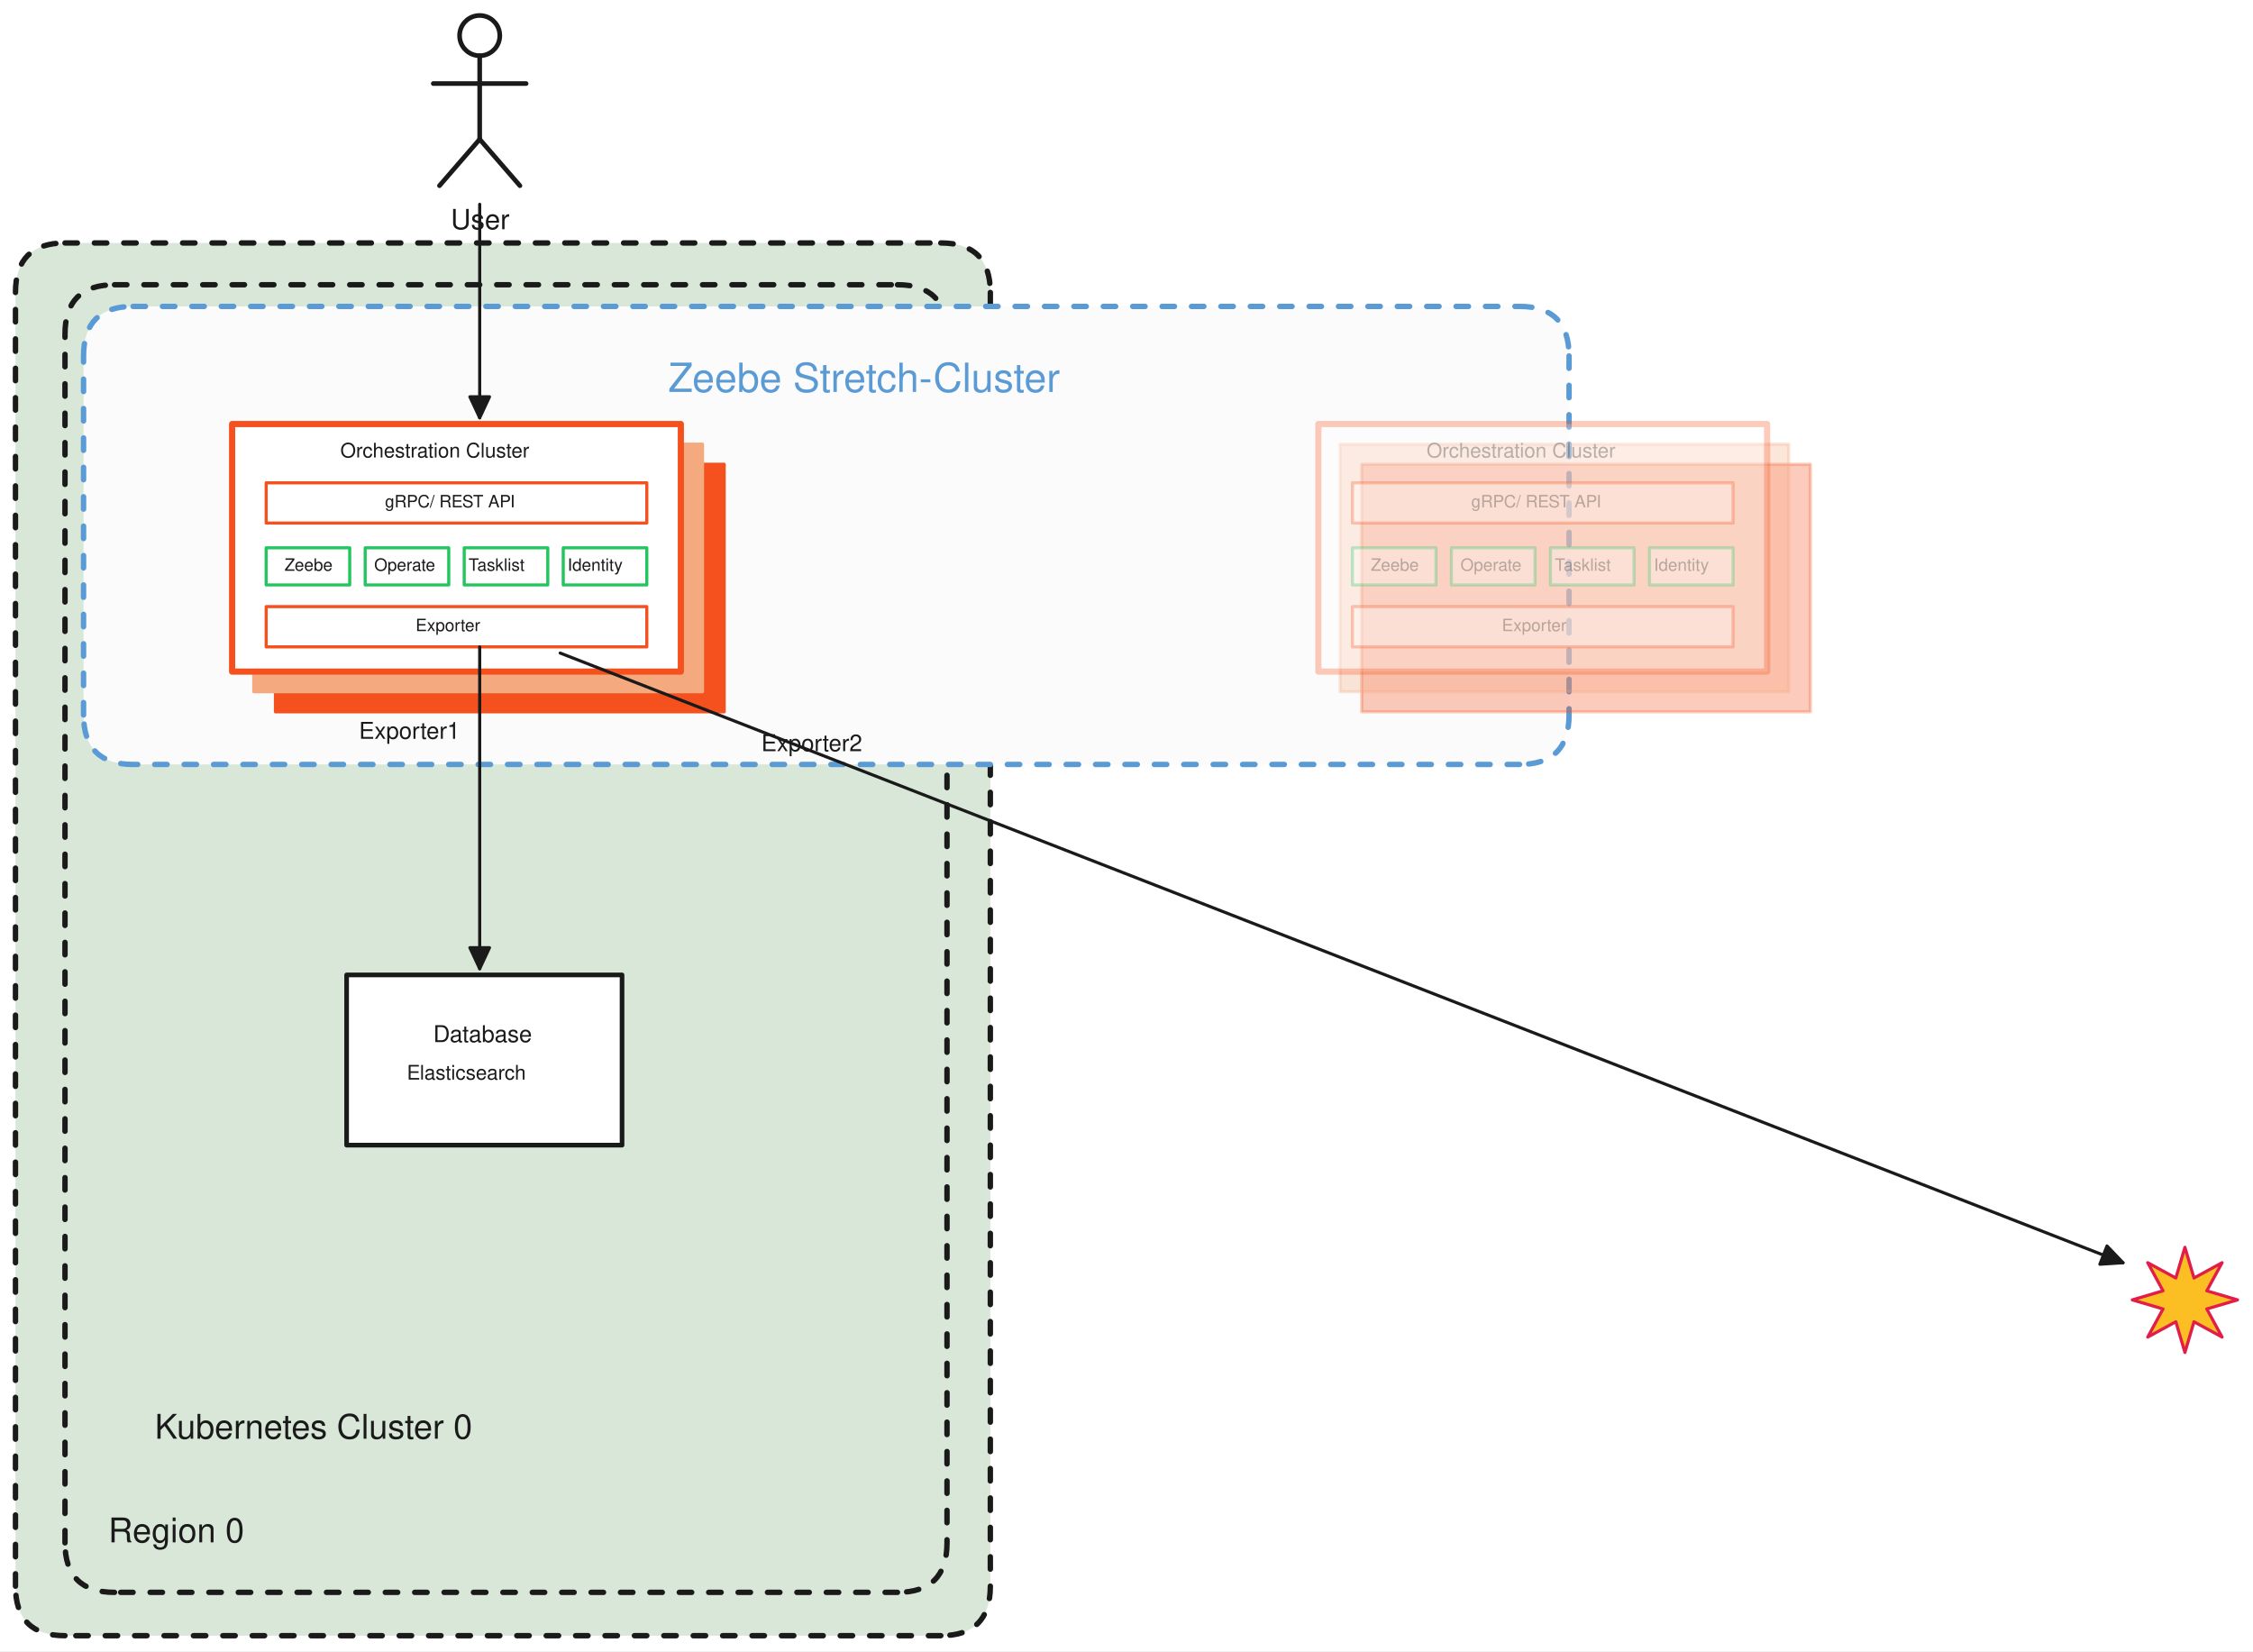
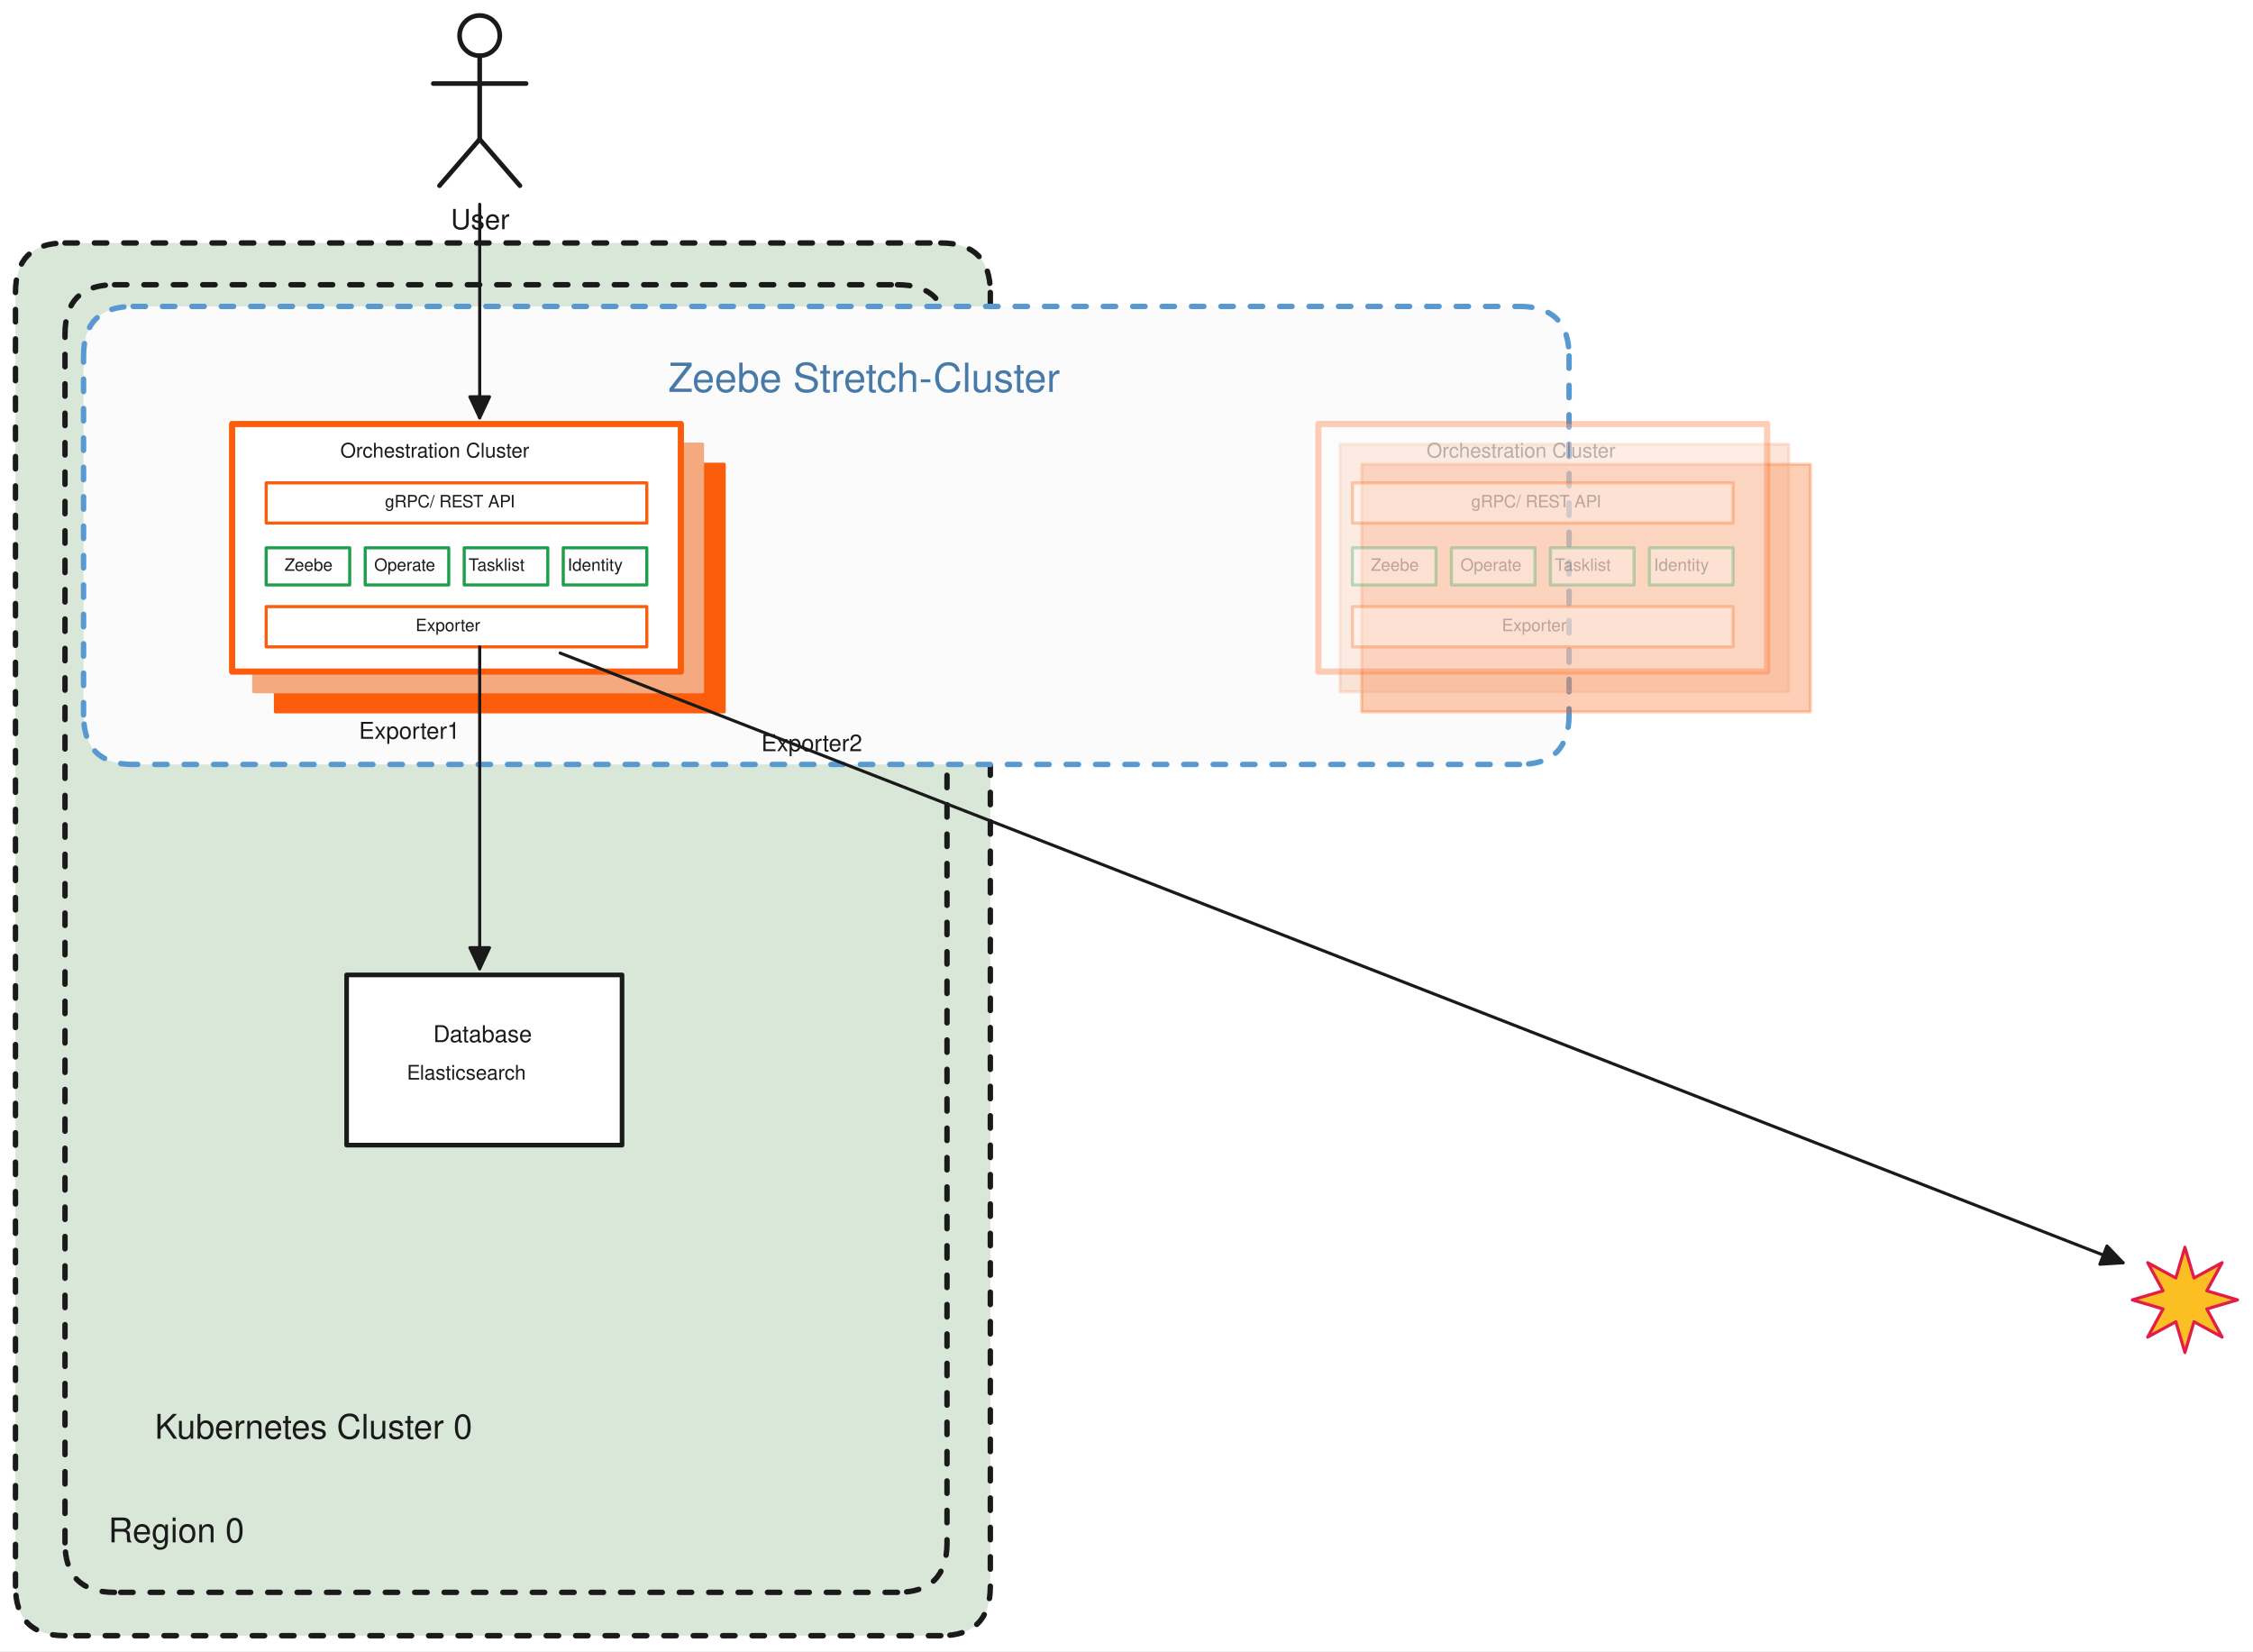
<svg xmlns="http://www.w3.org/2000/svg" version="1.1" viewBox="0 0 1456 1067" width="2912" height="2134">
  <defs>
    <style class="style-fonts">
      </style>
  </defs>
  <rect x="0" y="0" width="1456" height="1067" fill="#ffffff" />
  <g stroke-linecap="round" transform="translate(297 10) rotate(0 13 13)">
    <path d="M26 13 C26 13.75, 25.93 14.52, 25.8 15.26 C25.67 16, 25.47 16.74, 25.22 17.45 C24.96 18.15, 24.63 18.85, 24.26 19.5 C23.88 20.15, 23.44 20.78, 22.96 21.36 C22.47 21.93, 21.93 22.47, 21.36 22.96 C20.78 23.44, 20.15 23.88, 19.5 24.26 C18.85 24.63, 18.15 24.96, 17.45 25.22 C16.74 25.47, 16 25.67, 15.26 25.8 C14.52 25.93, 13.75 26, 13 26 C12.25 26, 11.48 25.93, 10.74 25.8 C10 25.67, 9.26 25.47, 8.55 25.22 C7.85 24.96, 7.15 24.63, 6.5 24.26 C5.85 23.88, 5.22 23.44, 4.64 22.96 C4.07 22.47, 3.53 21.93, 3.04 21.36 C2.56 20.78, 2.12 20.15, 1.74 19.5 C1.37 18.85, 1.04 18.15, 0.78 17.45 C0.53 16.74, 0.33 16, 0.2 15.26 C0.07 14.52, 0 13.75, 0 13 C0 12.25, 0.07 11.48, 0.2 10.74 C0.33 10, 0.53 9.26, 0.78 8.55 C1.04 7.85, 1.37 7.15, 1.74 6.5 C2.12 5.85, 2.56 5.22, 3.04 4.64 C3.53 4.07, 4.07 3.53, 4.64 3.04 C5.22 2.56, 5.85 2.12, 6.5 1.74 C7.15 1.37, 7.85 1.04, 8.55 0.78 C9.26 0.53, 10 0.33, 10.74 0.2 C11.48 0.07, 12.25 0, 13 0 C13.75 0, 14.52 0.07, 15.26 0.2 C16 0.33, 16.74 0.53, 17.45 0.78 C18.15 1.04, 18.85 1.37, 19.5 1.74 C20.15 2.12, 20.78 2.56, 21.36 3.04 C21.93 3.53, 22.47 4.07, 22.96 4.64 C23.44 5.22, 23.88 5.85, 24.26 6.5 C24.63 7.15, 24.96 7.85, 25.22 8.55 C25.47 9.26, 25.67 10, 25.8 10.74 C25.93 11.48, 25.97 12.62, 26 13 C26.03 13.38, 26.03 12.62, 26 13" stroke="#1a1a1a" stroke-width="3" fill="none" />
  </g>
  <g stroke-linecap="round">
    <g transform="translate(310 36) rotate(0 0 27)">
      <path d="M0 0 C0 11.04, 0 22.09, 0 54 M0 0 C0 16.08, 0 32.16, 0 54" stroke="#1a1a1a" stroke-width="3" fill="none" />
    </g>
  </g>
  <mask />
  <g stroke-linecap="round">
    <g transform="translate(280 54) rotate(0 30 0)">
      <path d="M0 0 C12.27 0, 24.55 0, 60 0 M0 0 C12.1 0, 24.21 0, 60 0" stroke="#1a1a1a" stroke-width="3" fill="none" />
    </g>
  </g>
  <mask />
  <g stroke-linecap="round">
    <g transform="translate(310 90) rotate(0 -13 15)">
      <path d="M0 0 C-5.32 6.14, -10.64 12.28, -26 30 M0 0 C-7.95 9.17, -15.9 18.34, -26 30" stroke="#1a1a1a" stroke-width="3" fill="none" />
    </g>
  </g>
  <mask />
  <g stroke-linecap="round">
    <g transform="translate(310 90) rotate(0 13 15)">
      <path d="M0 0 C5.32 6.14, 10.64 12.28, 26 30 M0 0 C5.45 6.29, 10.9 12.58, 26 30" stroke="#1a1a1a" stroke-width="3" fill="none" />
    </g>
  </g>
  <mask />
  <g transform="translate(291.3 132) rotate(0 18.7 10.625)">
    <text x="0" y="16.11" font-family="Helvetica, Segoe UI Emoji" font-size="18px" fill="#1a1a1a" text-anchor="start" style="white-space: pre;" direction="ltr" dominant-baseline="alphabetic">User</text>
  </g>
  <g stroke-linecap="round" transform="translate(10 157) rotate(0 315 450)">
    <path d="M32 0 C219.19 0, 406.38 0, 598 0 C619.33 0, 630 10.67, 630 32 C630 283.56, 630 535.12, 630 868 C630 889.33, 619.33 900, 598 900 C453.5 900, 308.99 900, 32 900 C10.67 900, 0 889.33, 0 868 C0 663.64, 0 459.28, 0 32 C0 10.67, 10.67 0, 32 0" stroke="none" stroke-width="0" fill="#d9e7d8" />
    <path d="M32 0 C147.85 0, 263.7 0, 598 0 M598 0 C619.33 0, 630 10.67, 630 32 M630 32 C630 239.89, 630 447.78, 630 868 M630 868 C630 889.33, 619.33 900, 598 900 M598 900 C463.63 900, 329.26 900, 32 900 M32 900 C10.67 900, 0 889.33, 0 868 M0 868 C0 643.64, 0 419.27, 0 32 M0 32 C0 10.67, 10.67 0, 32 0" stroke="#1a1a1a" stroke-width="3.5" fill="none" stroke-dasharray="8 11" />
  </g>
  <g stroke-linecap="round" transform="translate(42 184) rotate(0 285 422.5)">
    <path d="M32 0 C135.59 0, 239.17 0, 538 0 M538 0 C559.33 0, 570 10.67, 570 32 M570 32 C570 342.94, 570 653.89, 570 813 M570 813 C570 834.33, 559.33 845, 538 845 M538 845 C355.88 845, 173.76 845, 32 845 M32 845 C10.67 845, 0 834.33, 0 813 M0 813 C0 541.88, 0 270.76, 0 32 M0 32 C0 10.67, 10.67 0, 32 0" stroke="#1a1a1a" stroke-width="3.5" fill="none" stroke-dasharray="8 11" />
  </g>
  <g transform="translate(100 910) rotate(0 121 13.75)">
    <text x="0" y="19.69" font-family="Helvetica, Segoe UI Emoji" font-size="22px" fill="#1a1a1a" text-anchor="start" style="white-space: pre;" direction="ltr" dominant-baseline="alphabetic">Kubernetes Cluster 0</text>
  </g>
  <g transform="translate(70 977) rotate(0 48.4 13.75)">
    <text x="0" y="19.69" font-family="Helvetica, Segoe UI Emoji" font-size="22px" fill="#1a1a1a" text-anchor="start" style="white-space: pre;" direction="ltr" dominant-baseline="alphabetic">Region 0</text>
  </g>
  <g stroke-linecap="round" transform="translate(54 198) rotate(0 480 148)">
    <path d="M32 0 C363.12 0, 694.23 0, 928 0 C949.33 0, 960 10.67, 960 32 C960 84.54, 960 137.08, 960 264 C960 285.33, 949.33 296, 928 296 C671.77 296, 415.54 296, 32 296 C10.67 296, 0 285.33, 0 264 C0 210.66, 0 157.32, 0 32 C0 10.67, 10.67 0, 32 0" stroke="none" stroke-width="0" fill="#fbfbfb" />
-     <path d="M32 0 C215.51 0, 399.02 0, 928 0 M928 0 C949.33 0, 960 10.67, 960 32 M960 32 C960 89.19, 960 146.39, 960 264 M960 264 C960 285.33, 949.33 296, 928 296 M928 296 C634.59 296, 341.18 296, 32 296 M32 296 C10.67 296, 0 285.33, 0 264 M0 264 C0 175.04, 0 86.08, 0 32 M0 32 C0 10.67, 10.67 0, 32 0" stroke="#5a9bd5" stroke-width="3.5" fill="none" stroke-dasharray="8 11" />
+     <path d="M32 0 C215.51 0, 399.02 0, 928 0 M928 0 C949.33 0, 960 10.67, 960 32 M960 32 C960 89.19, 960 146.39, 960 264 M960 264 C960 285.33, 949.33 296, 928 296 M928 296 C634.59 296, 341.18 296, 32 296 M32 296 C10.67 296, 0 285.33, 0 264 M0 264 C0 175.04, 0 86.08, 0 32 M0 32 C0 10.67, 10.67 0, 32 0" stroke="#5999d2" stroke-width="3.5" fill="none" stroke-dasharray="8 11" />
  </g>
  <g transform="translate(431.85 230) rotate(0 150.15 16.25)">
-     <text x="0" y="23.271" font-family="Helvetica, Segoe UI Emoji" font-size="26px" fill="#5a9bd5" text-anchor="start" style="white-space: pre;" direction="ltr" dominant-baseline="alphabetic">Zeebe Stretch-Cluster</text>
+     <text x="0" y="23.271" font-family="Helvetica, Segoe UI Emoji" font-size="26px" fill="#477aa8" text-anchor="start" style="white-space: pre;" direction="ltr" dominant-baseline="alphabetic">Zeebe Stretch-Cluster</text>
  </g>
  <g stroke-linecap="round" transform="translate(178 300) rotate(0 145 80)">
-     <path d="M0 0 L290 0 L290 160 L0 160" stroke="none" stroke-width="0" fill="#f4511e" />
-     <path d="M0 0 C59.41 0, 118.83 0, 290 0 M0 0 C69.98 0, 139.95 0, 290 0 M290 0 C290 45.54, 290 91.09, 290 160 M290 0 C290 32.84, 290 65.68, 290 160 M290 160 C208.8 160, 127.61 160, 0 160 M290 160 C189.77 160, 89.54 160, 0 160 M0 160 C0 111.13, 0 62.26, 0 0 M0 160 C0 120.13, 0 80.25, 0 0" stroke="#f4511e" stroke-width="2" fill="none" />
+     <path d="M0 0 L290 0 L290 160 L0 160" stroke="none" stroke-width="0" fill="#fc5d0d" />
+     <path d="M0 0 C59.41 0, 118.83 0, 290 0 M0 0 C69.98 0, 139.95 0, 290 0 M290 0 C290 45.54, 290 91.09, 290 160 M290 0 C290 32.84, 290 65.68, 290 160 M290 160 C208.8 160, 127.61 160, 0 160 M290 160 C189.77 160, 89.54 160, 0 160 M0 160 C0 111.13, 0 62.26, 0 0 M0 160 C0 120.13, 0 80.25, 0 0" stroke="#fc5d0d" stroke-width="2" fill="none" />
  </g>
  <g stroke-linecap="round" transform="translate(164 287) rotate(0 145 80)">
    <path d="M0 0 L290 0 L290 160 L0 160" stroke="none" stroke-width="0" fill="#f5a97f" />
    <path d="M0 0 C59.42 0, 118.84 0, 290 0 M0 0 C100.12 0, 200.25 0, 290 0 M290 0 C290 52.89, 290 105.79, 290 160 M290 0 C290 37.15, 290 74.31, 290 160 M290 160 C228.93 160, 167.86 160, 0 160 M290 160 C222.73 160, 155.45 160, 0 160 M0 160 C0 113.56, 0 67.12, 0 0 M0 160 C0 110.42, 0 60.84, 0 0" stroke="#f5a97f" stroke-width="2" fill="none" />
  </g>
  <g stroke-linecap="round" transform="translate(150 274) rotate(0 145 80)">
    <path d="M0 0 L290 0 L290 160 L0 160" stroke="none" stroke-width="0" fill="#ffffff" />
-     <path d="M0 0 C59.43 0, 118.86 0, 290 0 M0 0 C72.27 0, 144.54 0, 290 0 M290 0 C290 60.24, 290 120.49, 290 160 M290 0 C290 41.47, 290 82.94, 290 160 M290 160 C191.06 160, 92.12 160, 0 160 M290 160 C197.68 160, 105.36 160, 0 160 M0 160 C0 115.99, 0 71.98, 0 0 M0 160 C0 100.72, 0 41.43, 0 0" stroke="#f4511e" stroke-width="4" fill="none" />
+     <path d="M0 0 C59.43 0, 118.86 0, 290 0 M0 0 C72.27 0, 144.54 0, 290 0 M290 0 C290 60.24, 290 120.49, 290 160 M290 0 C290 41.47, 290 82.94, 290 160 M290 160 C191.06 160, 92.12 160, 0 160 M290 160 C197.68 160, 105.36 160, 0 160 M0 160 C0 115.99, 0 71.98, 0 0 M0 160 C0 100.72, 0 41.43, 0 0" stroke="#fc5d0d" stroke-width="4" fill="none" />
  </g>
  <g transform="translate(219.925 284) rotate(0 75.075 8.125)">
    <text x="0" y="11.635" font-family="Helvetica, Segoe UI Emoji" font-size="13px" fill="#1a1a1a" text-anchor="start" style="white-space: pre;" direction="ltr" dominant-baseline="alphabetic">Orchestration Cluster</text>
  </g>
  <g stroke-linecap="round" transform="translate(172 312) rotate(0 123 13)">
    <path d="M0 0 L246 0 L246 26 L0 26" stroke="none" stroke-width="0" fill="#ffffff" />
-     <path d="M0 0 C50.43 0, 100.86 0, 246 0 M0 0 C63.25 0, 126.5 0, 246 0 M246 0 C246 6.98, 246 13.96, 246 26 M246 0 C246 8.14, 246 16.28, 246 26 M246 26 C196.22 26, 146.44 26, 0 26 M246 26 C174.4 26, 102.79 26, 0 26 M0 26 C0 19.64, 0 13.28, 0 0 M0 26 C0 18.41, 0 10.83, 0 0" stroke="#f4511e" stroke-width="2" fill="none" />
+     <path d="M0 0 C50.43 0, 100.86 0, 246 0 M0 0 C63.25 0, 126.5 0, 246 0 M246 0 C246 6.98, 246 13.96, 246 26 M246 0 C246 8.14, 246 16.28, 246 26 M246 26 C196.22 26, 146.44 26, 0 26 M246 26 C174.4 26, 102.79 26, 0 26 M0 26 C0 19.64, 0 13.28, 0 0 M0 26 C0 18.41, 0 10.83, 0 0" stroke="#fc5d0d" stroke-width="2" fill="none" />
  </g>
  <g transform="translate(248.8 318) rotate(0 46.2 7.5)">
    <text x="0" y="9.845" font-family="Helvetica, Segoe UI Emoji" font-size="11px" fill="#1a1a1a" text-anchor="start" style="white-space: pre;" direction="ltr" dominant-baseline="alphabetic">gRPC/ REST API</text>
  </g>
  <g stroke-linecap="round" transform="translate(172 354) rotate(0 27 12)">
    <path d="M0 0 L54 0 L54 24 L0 24" stroke="none" stroke-width="0" fill="#ffffff" />
-     <path d="M0 0 C11.07 0, 22.15 0, 54 0 M0 0 C14.31 0, 28.62 0, 54 0 M54 0 C54 8.65, 54 17.29, 54 24 M54 0 C54 8.81, 54 17.62, 54 24 M54 24 C39.77 24, 25.54 24, 0 24 M54 24 C39.75 24, 25.51 24, 0 24 M0 24 C0 18.86, 0 13.71, 0 0 M0 24 C0 18.89, 0 13.77, 0 0" stroke="#22c55e" stroke-width="2" fill="none" />
+     <path d="M0 0 C11.07 0, 22.15 0, 54 0 M0 0 C14.31 0, 28.62 0, 54 0 M54 0 C54 8.65, 54 17.29, 54 24 M54 0 C54 8.81, 54 17.62, 54 24 M54 24 C39.77 24, 25.54 24, 0 24 M54 24 C39.75 24, 25.51 24, 0 24 M0 24 C0 18.86, 0 13.71, 0 0 M0 24 C0 18.89, 0 13.77, 0 0" stroke="#1d9e4b" stroke-width="2" fill="none" />
  </g>
  <g transform="translate(183.875 359) rotate(0 15.125 6.875)">
    <text x="0" y="9.845" font-family="Helvetica, Segoe UI Emoji" font-size="11px" fill="#1a1a1a" text-anchor="start" style="white-space: pre;" direction="ltr" dominant-baseline="alphabetic">Zeebe</text>
  </g>
  <g stroke-linecap="round" transform="translate(236 354) rotate(0 27 12)">
    <path d="M0 0 L54 0 L54 24 L0 24" stroke="none" stroke-width="0" fill="#ffffff" />
-     <path d="M0 0 C11.08 0, 22.15 0, 54 0 M0 0 C14.74 0, 29.48 0, 54 0 M54 0 C54 6.05, 54 12.1, 54 24 M54 0 C54 5.3, 54 10.61, 54 24 M54 24 C36.47 24, 18.93 24, 0 24 M54 24 C41.23 24, 28.45 24, 0 24 M0 24 C0 14.78, 0 5.57, 0 0 M0 24 C0 15.97, 0 7.95, 0 0" stroke="#22c55e" stroke-width="2" fill="none" />
+     <path d="M0 0 C11.08 0, 22.15 0, 54 0 M0 0 C14.74 0, 29.48 0, 54 0 M54 0 C54 6.05, 54 12.1, 54 24 M54 0 C54 5.3, 54 10.61, 54 24 M54 24 C36.47 24, 18.93 24, 0 24 M54 24 C41.23 24, 28.45 24, 0 24 M0 24 C0 14.78, 0 5.57, 0 0 M0 24 C0 15.97, 0 7.95, 0 0" stroke="#1d9e4b" stroke-width="2" fill="none" />
  </g>
  <g transform="translate(241.825 359) rotate(0 21.175 6.875)">
    <text x="0" y="9.845" font-family="Helvetica, Segoe UI Emoji" font-size="11px" fill="#1a1a1a" text-anchor="start" style="white-space: pre;" direction="ltr" dominant-baseline="alphabetic">Operate</text>
  </g>
  <g stroke-linecap="round" transform="translate(300 354) rotate(0 27 12)">
    <path d="M0 0 L54 0 L54 24 L0 24" stroke="none" stroke-width="0" fill="#ffffff" />
-     <path d="M0 0 C11.08 0, 22.16 0, 54 0 M0 0 C15.17 0, 30.33 0, 54 0 M54 0 C54 8.26, 54 16.51, 54 24 M54 0 C54 6.6, 54 13.2, 54 24 M54 24 C33.16 24, 12.32 24, 0 24 M54 24 C42.7 24, 31.4 24, 0 24 M0 24 C0 15.51, 0 7.03, 0 0 M0 24 C0 17.86, 0 11.73, 0 0" stroke="#22c55e" stroke-width="2" fill="none" />
+     <path d="M0 0 C11.08 0, 22.16 0, 54 0 M0 0 C15.17 0, 30.33 0, 54 0 M54 0 C54 8.26, 54 16.51, 54 24 M54 0 C54 6.6, 54 13.2, 54 24 M54 24 C33.16 24, 12.32 24, 0 24 M54 24 C42.7 24, 31.4 24, 0 24 M0 24 C0 15.51, 0 7.03, 0 0 M0 24 C0 17.86, 0 11.73, 0 0" stroke="#1d9e4b" stroke-width="2" fill="none" />
  </g>
  <g transform="translate(302.8 359) rotate(0 24.2 6.875)">
    <text x="0" y="9.845" font-family="Helvetica, Segoe UI Emoji" font-size="11px" fill="#1a1a1a" text-anchor="start" style="white-space: pre;" direction="ltr" dominant-baseline="alphabetic">Tasklist</text>
  </g>
  <g stroke-linecap="round" transform="translate(364 354) rotate(0 27 12)">
    <path d="M0 0 L54 0 L54 24 L0 24" stroke="none" stroke-width="0" fill="#ffffff" />
-     <path d="M0 0 C11.08 0, 22.17 0, 54 0 M0 0 C15.59 0, 31.19 0, 54 0 M54 0 C54 5.66, 54 11.32, 54 24 M54 0 C54 7.89, 54 15.79, 54 24 M54 24 C40.66 24, 27.32 24, 0 24 M54 24 C33.37 24, 12.75 24, 0 24 M0 24 C0 16.24, 0 8.49, 0 0 M0 24 C0 14.95, 0 5.9, 0 0" stroke="#22c55e" stroke-width="2" fill="none" />
+     <path d="M0 0 C11.08 0, 22.17 0, 54 0 M0 0 C15.59 0, 31.19 0, 54 0 M54 0 C54 5.66, 54 11.32, 54 24 M54 0 C54 7.89, 54 15.79, 54 24 M54 24 C40.66 24, 27.32 24, 0 24 M54 24 C33.37 24, 12.75 24, 0 24 M0 24 C0 16.24, 0 8.49, 0 0 M0 24 C0 14.95, 0 5.9, 0 0" stroke="#1d9e4b" stroke-width="2" fill="none" />
  </g>
  <g transform="translate(366.8 359) rotate(0 24.2 6.875)">
    <text x="0" y="9.845" font-family="Helvetica, Segoe UI Emoji" font-size="11px" fill="#1a1a1a" text-anchor="start" style="white-space: pre;" direction="ltr" dominant-baseline="alphabetic">Identity</text>
  </g>
  <g stroke-linecap="round" transform="translate(172 392) rotate(0 123 13)">
    <path d="M0 0 L246 0 L246 26 L0 26" stroke="none" stroke-width="0" fill="#ffffff" />
-     <path d="M0 0 C50.51 0, 101.01 0, 246 0 M0 0 C72.99 0, 145.97 0, 246 0 M246 0 C246 8.52, 246 17.04, 246 26 M246 0 C246 9.95, 246 19.91, 246 26 M246 26 C170.17 26, 94.34 26, 0 26 M246 26 C158.74 26, 71.48 26, 0 26 M0 26 C0 18.39, 0 10.77, 0 0 M0 26 C0 18.24, 0 10.49, 0 0" stroke="#f4511e" stroke-width="2" fill="none" />
+     <path d="M0 0 C50.51 0, 101.01 0, 246 0 M0 0 C72.99 0, 145.97 0, 246 0 M246 0 C246 8.52, 246 17.04, 246 26 M246 0 C246 9.95, 246 19.91, 246 26 M246 26 C170.17 26, 94.34 26, 0 26 M246 26 C158.74 26, 71.48 26, 0 26 M0 26 C0 18.39, 0 10.77, 0 0 M0 26 C0 18.24, 0 10.49, 0 0" stroke="#fc5d0d" stroke-width="2" fill="none" />
  </g>
  <g transform="translate(268.6 398) rotate(0 26.4 7.5)">
    <text x="0" y="9.845" font-family="Helvetica, Segoe UI Emoji" font-size="11px" fill="#1a1a1a" text-anchor="start" style="white-space: pre;" direction="ltr" dominant-baseline="alphabetic">Exporter</text>
  </g>
  <g stroke-linecap="round" transform="translate(224 630) rotate(0 89 55)">
    <path d="M0 0 L178 0 L178 110 L0 110" stroke="none" stroke-width="0" fill="#ffffff" />
    <path d="M0 0 C36.56 0, 73.11 0, 178 0 M0 0 C54.22 0, 108.44 0, 178 0 M178 0 C178 24.16, 178 48.31, 178 110 M178 0 C178 26.05, 178 52.09, 178 110 M178 110 C112.24 110, 46.48 110, 0 110 M178 110 C119.71 110, 61.43 110, 0 110 M0 110 C0 81.13, 0 52.26, 0 0 M0 110 C0 85.84, 0 61.68, 0 0" stroke="#1a1a1a" stroke-width="3" fill="none" />
  </g>
  <g transform="translate(280 660) rotate(0 33 9.375)">
    <text x="0" y="13.425" font-family="Helvetica, Segoe UI Emoji" font-size="15px" fill="#1a1a1a" text-anchor="start" style="white-space: pre;" direction="ltr" dominant-baseline="alphabetic">Database</text>
  </g>
  <g transform="translate(262.95 686) rotate(0 50.05 8.75)">
    <text x="0" y="11.635" font-family="Helvetica, Segoe UI Emoji" font-size="13px" fill="#1a1a1a" text-anchor="start" style="white-space: pre;" direction="ltr" dominant-baseline="alphabetic">Elasticsearch</text>
  </g>
  <g stroke-opacity="0.3" fill-opacity="0.3" stroke-linecap="round" transform="translate(880 300) rotate(0 145 80)">
-     <path d="M0 0 L290 0 L290 160 L0 160" stroke="none" stroke-width="0" fill="#f4511e" />
-     <path d="M0 0 C59.59 0, 119.17 0, 290 0 M0 0 C62.78 0, 125.55 0, 290 0 M290 0 C290 57.18, 290 114.37, 290 160 M290 0 C290 50.83, 290 101.66, 290 160 M290 160 C185.25 160, 80.5 160, 0 160 M290 160 C177.9 160, 65.81 160, 0 160 M0 160 C0 125.29, 0 90.59, 0 0 M0 160 C0 127.75, 0 95.5, 0 0" stroke="#f4511e" stroke-width="2" fill="none" />
+     <path d="M0 0 L290 0 L290 160 L0 160" stroke="none" stroke-width="0" fill="#fc5d0d" />
+     <path d="M0 0 C59.59 0, 119.17 0, 290 0 M0 0 C62.78 0, 125.55 0, 290 0 M290 0 C290 57.18, 290 114.37, 290 160 M290 0 C290 50.83, 290 101.66, 290 160 M290 160 C185.25 160, 80.5 160, 0 160 M290 160 C177.9 160, 65.81 160, 0 160 M0 160 C0 125.29, 0 90.59, 0 0 M0 160 C0 127.75, 0 95.5, 0 0" stroke="#fc5d0d" stroke-width="2" fill="none" />
  </g>
  <g stroke-opacity="0.3" fill-opacity="0.3" stroke-linecap="round" transform="translate(866 287) rotate(0 145 80)">
    <path d="M0 0 L290 0 L290 160 L0 160" stroke="none" stroke-width="0" fill="#f5a97f" />
    <path d="M0 0 C59.6 0, 119.19 0, 290 0 M0 0 C92.92 0, 185.85 0, 290 0 M290 0 C290 32.53, 290 65.07, 290 160 M290 0 C290 55.15, 290 110.29, 290 160 M290 160 C205.38 160, 120.76 160, 0 160 M290 160 C210.86 160, 131.71 160, 0 160 M0 160 C0 127.72, 0 95.45, 0 0 M0 160 C0 118.05, 0 76.09, 0 0" stroke="#f5a97f" stroke-width="2" fill="none" />
  </g>
  <g stroke-opacity="0.3" fill-opacity="0.3" stroke-linecap="round" transform="translate(852 274) rotate(0 145 80)">
    <path d="M0 0 L290 0 L290 160 L0 160" stroke="none" stroke-width="0" fill="#ffffff" />
-     <path d="M0 0 C59.6 0, 119.21 0, 290 0 M0 0 C65.07 0, 130.14 0, 290 0 M290 0 C290 39.88, 290 79.77, 290 160 M290 0 C290 59.46, 290 118.92, 290 160 M290 160 C225.51 160, 161.01 160, 0 160 M290 160 C185.81 160, 81.62 160, 0 160 M0 160 C0 98.15, 0 36.31, 0 0 M0 160 C0 108.34, 0 56.68, 0 0" stroke="#f4511e" stroke-width="4" fill="none" />
+     <path d="M0 0 C59.6 0, 119.21 0, 290 0 M0 0 C65.07 0, 130.14 0, 290 0 M290 0 C290 39.88, 290 79.77, 290 160 M290 0 C290 59.46, 290 118.92, 290 160 M290 160 C225.51 160, 161.01 160, 0 160 M290 160 C185.81 160, 81.62 160, 0 160 M0 160 C0 98.15, 0 36.31, 0 0 M0 160 C0 108.34, 0 56.68, 0 0" stroke="#fc5d0d" stroke-width="4" fill="none" />
  </g>
  <g stroke-opacity="0.3" fill-opacity="0.3" transform="translate(921.925 284) rotate(0 75.075 8.125)">
    <text x="0" y="11.635" font-family="Helvetica, Segoe UI Emoji" font-size="13px" fill="#1a1a1a" text-anchor="start" style="white-space: pre;" direction="ltr" dominant-baseline="alphabetic">Orchestration Cluster</text>
  </g>
  <g stroke-opacity="0.3" fill-opacity="0.3" stroke-linecap="round" transform="translate(874 312) rotate(0 123 13)">
    <path d="M0 0 L246 0 L246 26 L0 26" stroke="none" stroke-width="0" fill="#ffffff" />
-     <path d="M0 0 C50.58 0, 101.15 0, 246 0 M0 0 C57.15 0, 114.29 0, 246 0 M246 0 C246 8.87, 246 17.74, 246 26 M246 0 C246 5.86, 246 11.73, 246 26 M246 26 C176.24 26, 106.48 26, 0 26 M246 26 C164.33 26, 82.66 26, 0 26 M0 26 C0 16.74, 0 7.48, 0 0 M0 26 C0 19.65, 0 13.3, 0 0" stroke="#f4511e" stroke-width="2" fill="none" />
+     <path d="M0 0 C50.58 0, 101.15 0, 246 0 M0 0 C57.15 0, 114.29 0, 246 0 M246 0 C246 8.87, 246 17.74, 246 26 M246 0 C246 5.86, 246 11.73, 246 26 M246 26 C176.24 26, 106.48 26, 0 26 M246 26 C164.33 26, 82.66 26, 0 26 M0 26 C0 16.74, 0 7.48, 0 0 M0 26 C0 19.65, 0 13.3, 0 0" stroke="#fc5d0d" stroke-width="2" fill="none" />
  </g>
  <g stroke-opacity="0.3" fill-opacity="0.3" transform="translate(950.8 318) rotate(0 46.2 7.5)">
    <text x="0" y="9.845" font-family="Helvetica, Segoe UI Emoji" font-size="11px" fill="#1a1a1a" text-anchor="start" style="white-space: pre;" direction="ltr" dominant-baseline="alphabetic">gRPC/ REST API</text>
  </g>
  <g stroke-opacity="0.3" fill-opacity="0.3" stroke-linecap="round" transform="translate(874 354) rotate(0 27 12)">
    <path d="M0 0 L54 0 L54 24 L0 24" stroke="none" stroke-width="0" fill="#ffffff" />
-     <path d="M0 0 C11.11 0, 22.21 0, 54 0 M0 0 C12.97 0, 25.94 0, 54 0 M54 0 C54 5.59, 54 11.18, 54 24 M54 0 C54 6.71, 54 13.42, 54 24 M54 24 C35.38 24, 16.77 24, 0 24 M54 24 C37.54 24, 21.09 24, 0 24 M0 24 C0 16.18, 0 8.36, 0 0 M0 24 C0 15.23, 0 6.46, 0 0" stroke="#22c55e" stroke-width="2" fill="none" />
+     <path d="M0 0 C11.11 0, 22.21 0, 54 0 M0 0 C12.97 0, 25.94 0, 54 0 M54 0 C54 5.59, 54 11.18, 54 24 M54 0 C54 6.71, 54 13.42, 54 24 M54 24 C35.38 24, 16.77 24, 0 24 M54 24 C37.54 24, 21.09 24, 0 24 M0 24 C0 16.18, 0 8.36, 0 0 M0 24 C0 15.23, 0 6.46, 0 0" stroke="#1d9e4b" stroke-width="2" fill="none" />
  </g>
  <g stroke-opacity="0.3" fill-opacity="0.3" transform="translate(885.875 359) rotate(0 15.125 6.875)">
    <text x="0" y="9.845" font-family="Helvetica, Segoe UI Emoji" font-size="11px" fill="#1a1a1a" text-anchor="start" style="white-space: pre;" direction="ltr" dominant-baseline="alphabetic">Zeebe</text>
  </g>
  <g stroke-opacity="0.3" fill-opacity="0.3" stroke-linecap="round" transform="translate(938 354) rotate(0 27 12)">
    <path d="M0 0 L54 0 L54 24 L0 24" stroke="none" stroke-width="0" fill="#ffffff" />
-     <path d="M0 0 C11.11 0, 22.22 0, 54 0 M0 0 C13.4 0, 26.8 0, 54 0 M54 0 C54 7.8, 54 15.59, 54 24 M54 0 C54 8, 54 16.01, 54 24 M54 24 C42.88 24, 31.76 24, 0 24 M54 24 C39.02 24, 24.03 24, 0 24 M0 24 C0 16.91, 0 9.82, 0 0 M0 24 C0 17.12, 0 10.24, 0 0" stroke="#22c55e" stroke-width="2" fill="none" />
+     <path d="M0 0 C11.11 0, 22.22 0, 54 0 M0 0 C13.4 0, 26.8 0, 54 0 M54 0 C54 7.8, 54 15.59, 54 24 M54 0 C54 8, 54 16.01, 54 24 M54 24 C42.88 24, 31.76 24, 0 24 M54 24 C39.02 24, 24.03 24, 0 24 M0 24 C0 16.91, 0 9.82, 0 0 M0 24 C0 17.12, 0 10.24, 0 0" stroke="#1d9e4b" stroke-width="2" fill="none" />
  </g>
  <g stroke-opacity="0.3" fill-opacity="0.3" transform="translate(943.825 359) rotate(0 21.175 6.875)">
    <text x="0" y="9.845" font-family="Helvetica, Segoe UI Emoji" font-size="11px" fill="#1a1a1a" text-anchor="start" style="white-space: pre;" direction="ltr" dominant-baseline="alphabetic">Operate</text>
  </g>
  <g stroke-opacity="0.3" fill-opacity="0.3" stroke-linecap="round" transform="translate(1002 354) rotate(0 27 12)">
    <path d="M0 0 L54 0 L54 24 L0 24" stroke="none" stroke-width="0" fill="#ffffff" />
-     <path d="M0 0 C11.11 0, 22.22 0, 54 0 M0 0 C13.83 0, 27.65 0, 54 0 M54 0 C54 5.2, 54 10.4, 54 24 M54 0 C54 9.3, 54 18.6, 54 24 M54 24 C39.58 24, 25.15 24, 0 24 M54 24 C40.49 24, 26.98 24, 0 24 M0 24 C0 17.64, 0 11.28, 0 0 M0 24 C0 19.01, 0 14.01, 0 0" stroke="#22c55e" stroke-width="2" fill="none" />
+     <path d="M0 0 C11.11 0, 22.22 0, 54 0 M0 0 C13.83 0, 27.65 0, 54 0 M54 0 C54 5.2, 54 10.4, 54 24 M54 0 C54 9.3, 54 18.6, 54 24 M54 24 C39.58 24, 25.15 24, 0 24 M54 24 C40.49 24, 26.98 24, 0 24 M0 24 C0 17.64, 0 11.28, 0 0 M0 24 C0 19.01, 0 14.01, 0 0" stroke="#1d9e4b" stroke-width="2" fill="none" />
  </g>
  <g stroke-opacity="0.3" fill-opacity="0.3" transform="translate(1004.8 359) rotate(0 24.2 6.875)">
    <text x="0" y="9.845" font-family="Helvetica, Segoe UI Emoji" font-size="11px" fill="#1a1a1a" text-anchor="start" style="white-space: pre;" direction="ltr" dominant-baseline="alphabetic">Tasklist</text>
  </g>
  <g stroke-opacity="0.3" fill-opacity="0.3" stroke-linecap="round" transform="translate(1066 354) rotate(0 27 12)">
    <path d="M0 0 L54 0 L54 24 L0 24" stroke="none" stroke-width="0" fill="#ffffff" />
-     <path d="M0 0 C11.12 0, 22.23 0, 54 0 M0 0 C14.25 0, 28.51 0, 54 0 M54 0 C54 7.41, 54 14.81, 54 24 M54 0 C54 5.79, 54 11.58, 54 24 M54 24 C36.27 24, 18.54 24, 0 24 M54 24 C41.96 24, 29.92 24, 0 24 M0 24 C0 18.37, 0 12.74, 0 0 M0 24 C0 16.1, 0 8.19, 0 0" stroke="#22c55e" stroke-width="2" fill="none" />
+     <path d="M0 0 C11.12 0, 22.23 0, 54 0 M0 0 C14.25 0, 28.51 0, 54 0 M54 0 C54 7.41, 54 14.81, 54 24 M54 0 C54 5.79, 54 11.58, 54 24 M54 24 C36.27 24, 18.54 24, 0 24 M54 24 C41.96 24, 29.92 24, 0 24 M0 24 C0 18.37, 0 12.74, 0 0 M0 24 C0 16.1, 0 8.19, 0 0" stroke="#1d9e4b" stroke-width="2" fill="none" />
  </g>
  <g stroke-opacity="0.3" fill-opacity="0.3" transform="translate(1068.8 359) rotate(0 24.2 6.875)">
    <text x="0" y="9.845" font-family="Helvetica, Segoe UI Emoji" font-size="11px" fill="#1a1a1a" text-anchor="start" style="white-space: pre;" direction="ltr" dominant-baseline="alphabetic">Identity</text>
  </g>
  <g stroke-opacity="0.3" fill-opacity="0.3" stroke-linecap="round" transform="translate(874 392) rotate(0 123 13)">
    <path d="M0 0 L246 0 L246 26 L0 26" stroke="none" stroke-width="0" fill="#ffffff" />
-     <path d="M0 0 C50.65 0, 101.31 0, 246 0 M0 0 C66.88 0, 133.76 0, 246 0 M246 0 C246 5.21, 246 10.42, 246 26 M246 0 C246 7.68, 246 15.35, 246 26 M246 26 C150.19 26, 54.38 26, 0 26 M246 26 C148.67 26, 51.34 26, 0 26 M0 26 C0 20.69, 0 15.38, 0 0 M0 26 C0 19.48, 0 12.97, 0 0" stroke="#f4511e" stroke-width="2" fill="none" />
+     <path d="M0 0 C50.65 0, 101.31 0, 246 0 M0 0 C66.88 0, 133.76 0, 246 0 M246 0 C246 5.21, 246 10.42, 246 26 M246 0 C246 7.68, 246 15.35, 246 26 M246 26 C150.19 26, 54.38 26, 0 26 M246 26 C148.67 26, 51.34 26, 0 26 M0 26 C0 20.69, 0 15.38, 0 0 M0 26 C0 19.48, 0 12.97, 0 0" stroke="#fc5d0d" stroke-width="2" fill="none" />
  </g>
  <g stroke-opacity="0.3" fill-opacity="0.3" transform="translate(970.6 398) rotate(0 26.4 7.5)">
    <text x="0" y="9.845" font-family="Helvetica, Segoe UI Emoji" font-size="11px" fill="#1a1a1a" text-anchor="start" style="white-space: pre;" direction="ltr" dominant-baseline="alphabetic">Exporter</text>
  </g>
  <g stroke-linecap="round">
    <g transform="translate(310 132) rotate(0 0 69)">
      <path d="M0 0 C0 28.42, 0 56.85, 0 138 M0 0 C0 38.61, 0 77.22, 0 138" stroke="#1a1a1a" stroke-width="2" fill="none" />
    </g>
    <g transform="translate(310 132) rotate(0 0 69)">
      <path d="M0 138 L-6.34 124.41 L6.34 124.41 L0 138" stroke="none" stroke-width="0" fill="#1a1a1a" fill-rule="evenodd" />
      <path d="M0 138 C-1.31 135.2, -2.61 132.4, -6.34 124.41 M0 138 C-1.77 134.2, -3.55 130.39, -6.34 124.41 M-6.34 124.41 C-2.63 124.41, 1.07 124.41, 6.34 124.41 M-6.34 124.41 C-1.91 124.41, 2.52 124.41, 6.34 124.41 M6.34 124.41 C4.75 127.81, 3.16 131.22, 0 138 M6.34 124.41 C4 129.41, 1.67 134.42, 0 138 M0 138 C0 138, 0 138, 0 138 M0 138 C0 138, 0 138, 0 138" stroke="#1a1a1a" stroke-width="2" fill="none" />
    </g>
  </g>
  <mask />
  <g stroke-linecap="round">
    <g transform="translate(310 418) rotate(0 0 104)">
      <path d="M0 0 C0 42.85, 0 85.7, 0 208 M0 0 C0 79.82, 0 159.64, 0 208" stroke="#1a1a1a" stroke-width="2" fill="none" />
    </g>
    <g transform="translate(310 418) rotate(0 0 104)">
      <path d="M0 208 L-6.34 194.41 L6.34 194.41 L0 208" stroke="none" stroke-width="0" fill="#1a1a1a" fill-rule="evenodd" />
      <path d="M0 208 C-1.31 205.2, -2.61 202.4, -6.34 194.41 M0 208 C-2.43 202.78, -4.87 197.57, -6.34 194.41 M-6.34 194.41 C-2.05 194.41, 2.24 194.41, 6.34 194.41 M-6.34 194.41 C-1.57 194.41, 3.2 194.41, 6.34 194.41 M6.34 194.41 C3.92 199.59, 1.51 204.77, 0 208 M6.34 194.41 C4.72 197.87, 3.11 201.33, 0 208 M0 208 C0 208, 0 208, 0 208 M0 208 C0 208, 0 208, 0 208" stroke="#1a1a1a" stroke-width="2" fill="none" />
    </g>
  </g>
  <mask />
  <g transform="translate(232 464) rotate(0 37.125 9.375)">
    <text x="0" y="13.425" font-family="Helvetica, Segoe UI Emoji" font-size="15px" fill="#1a1a1a" text-anchor="start" style="white-space: pre;" direction="ltr" dominant-baseline="alphabetic">Exporter1</text>
  </g>
  <g stroke-linecap="round">
    <g transform="translate(362 422) rotate(0 505 197)">
      <path d="M0 0 C208.13 81.19, 416.26 162.38, 1010 394 M0 0 C395.57 154.31, 791.14 308.62, 1010 394" stroke="#1a1a1a" stroke-width="2" fill="none" />
    </g>
    <g transform="translate(362 422) rotate(0 505 197)">
      <path d="M1010 394 L995.03 394.97 L999.64 383.15 L1010 394" stroke="none" stroke-width="0" fill="#1a1a1a" fill-rule="evenodd" />
      <path d="M1010 394 C1006.92 394.2, 1003.83 394.4, 995.03 394.97 M1010 394 C1004.14 394.38, 998.27 394.76, 995.03 394.97 M995.03 394.97 C996.09 392.25, 997.15 389.53, 999.64 383.15 M995.03 394.97 C996.09 392.25, 997.15 389.53, 999.64 383.15 M999.64 383.15 C1002.15 385.78, 1004.66 388.41, 1010 394 M999.64 383.15 C1002 385.62, 1004.35 388.09, 1010 394 M1010 394 C1010 394, 1010 394, 1010 394 M1010 394 C1010 394, 1010 394, 1010 394" stroke="#1a1a1a" stroke-width="2" fill="none" />
    </g>
  </g>
  <mask />
  <g stroke-linecap="round">
    <g transform="translate(1412 806) rotate(0 0 34)" fill-rule="evenodd">
      <path d="M0 0 L5.86 19.86 L24.04 9.96 L14.14 28.14 L34 34 L14.14 39.86 L24.04 58.04 L5.86 48.14 L0 68 L-5.86 48.14 L-24.04 58.04 L-14.14 39.86 L-34 34 L-14.14 28.14 L-24.04 9.96 L-5.86 19.86 L0 0" stroke="none" stroke-width="0" fill="#fbbf24" fill-rule="evenodd" />
      <path d="M0 0 C1.21 4.09, 2.41 8.19, 5.86 19.86 M0 0 C1.73 5.87, 3.46 11.74, 5.86 19.86 M5.86 19.86 C10.88 17.13, 15.9 14.39, 24.04 9.96 M5.86 19.86 C10.53 17.32, 15.21 14.77, 24.04 9.96 M24.04 9.96 C20.35 16.74, 16.65 23.53, 14.14 28.14 M24.04 9.96 C20.93 15.67, 17.82 21.37, 14.14 28.14 M14.14 28.14 C20.36 29.98, 26.58 31.81, 34 34 M14.14 28.14 C18.4 29.4, 22.66 30.66, 34 34 M34 34 C27.47 35.93, 20.94 37.85, 14.14 39.86 M34 34 C28.79 35.54, 23.57 37.07, 14.14 39.86 M14.14 39.86 C16.14 43.54, 18.15 47.22, 24.04 58.04 M14.14 39.86 C16.42 44.05, 18.71 48.25, 24.04 58.04 M24.04 58.04 C18.57 55.06, 13.09 52.08, 5.86 48.14 M24.04 58.04 C17.16 54.29, 10.28 50.54, 5.86 48.14 M5.86 48.14 C4.03 54.32, 2.21 60.5, 0 68 M5.86 48.14 C3.72 55.39, 1.58 62.65, 0 68 M0 68 C-1.59 62.59, -3.19 57.19, -5.86 48.14 M0 68 C-1.57 62.66, -3.15 57.32, -5.86 48.14 M-5.86 48.14 C-11.52 51.22, -17.19 54.31, -24.04 58.04 M-5.86 48.14 C-11.28 51.09, -16.7 54.04, -24.04 58.04 M-24.04 58.04 C-21.28 52.97, -18.51 47.89, -14.14 39.86 M-24.04 58.04 C-21.95 54.2, -19.86 50.37, -14.14 39.86 M-14.14 39.86 C-19.71 38.21, -25.29 36.57, -34 34 M-14.14 39.86 C-18.68 38.51, -23.23 37.17, -34 34 M-34 34 C-27.77 32.16, -21.55 30.33, -14.14 28.14 M-34 34 C-28.98 32.52, -23.95 31.04, -14.14 28.14 M-14.14 28.14 C-18.1 20.87, -22.06 13.6, -24.04 9.96 M-14.14 28.14 C-17.89 21.26, -21.64 14.37, -24.04 9.96 M-24.04 9.96 C-20.01 12.15, -15.98 14.35, -5.86 19.86 M-24.04 9.96 C-18.36 13.06, -12.67 16.15, -5.86 19.86 M-5.86 19.86 C-4.36 14.8, -2.87 9.73, 0 0 M-5.86 19.86 C-4.17 14.15, -2.49 8.44, 0 0 M0 0 C0 0, 0 0, 0 0 M0 0 C0 0, 0 0, 0 0" stroke="#e11d48" stroke-width="2" fill="none" />
    </g>
  </g>
  <mask />
  <g transform="translate(492 472) rotate(0 37.125 9.375)">
    <text x="0" y="13.425" font-family="Helvetica, Segoe UI Emoji" font-size="15px" fill="#1a1a1a" text-anchor="start" style="white-space: pre;" direction="ltr" dominant-baseline="alphabetic">Exporter2</text>
  </g>
</svg>
